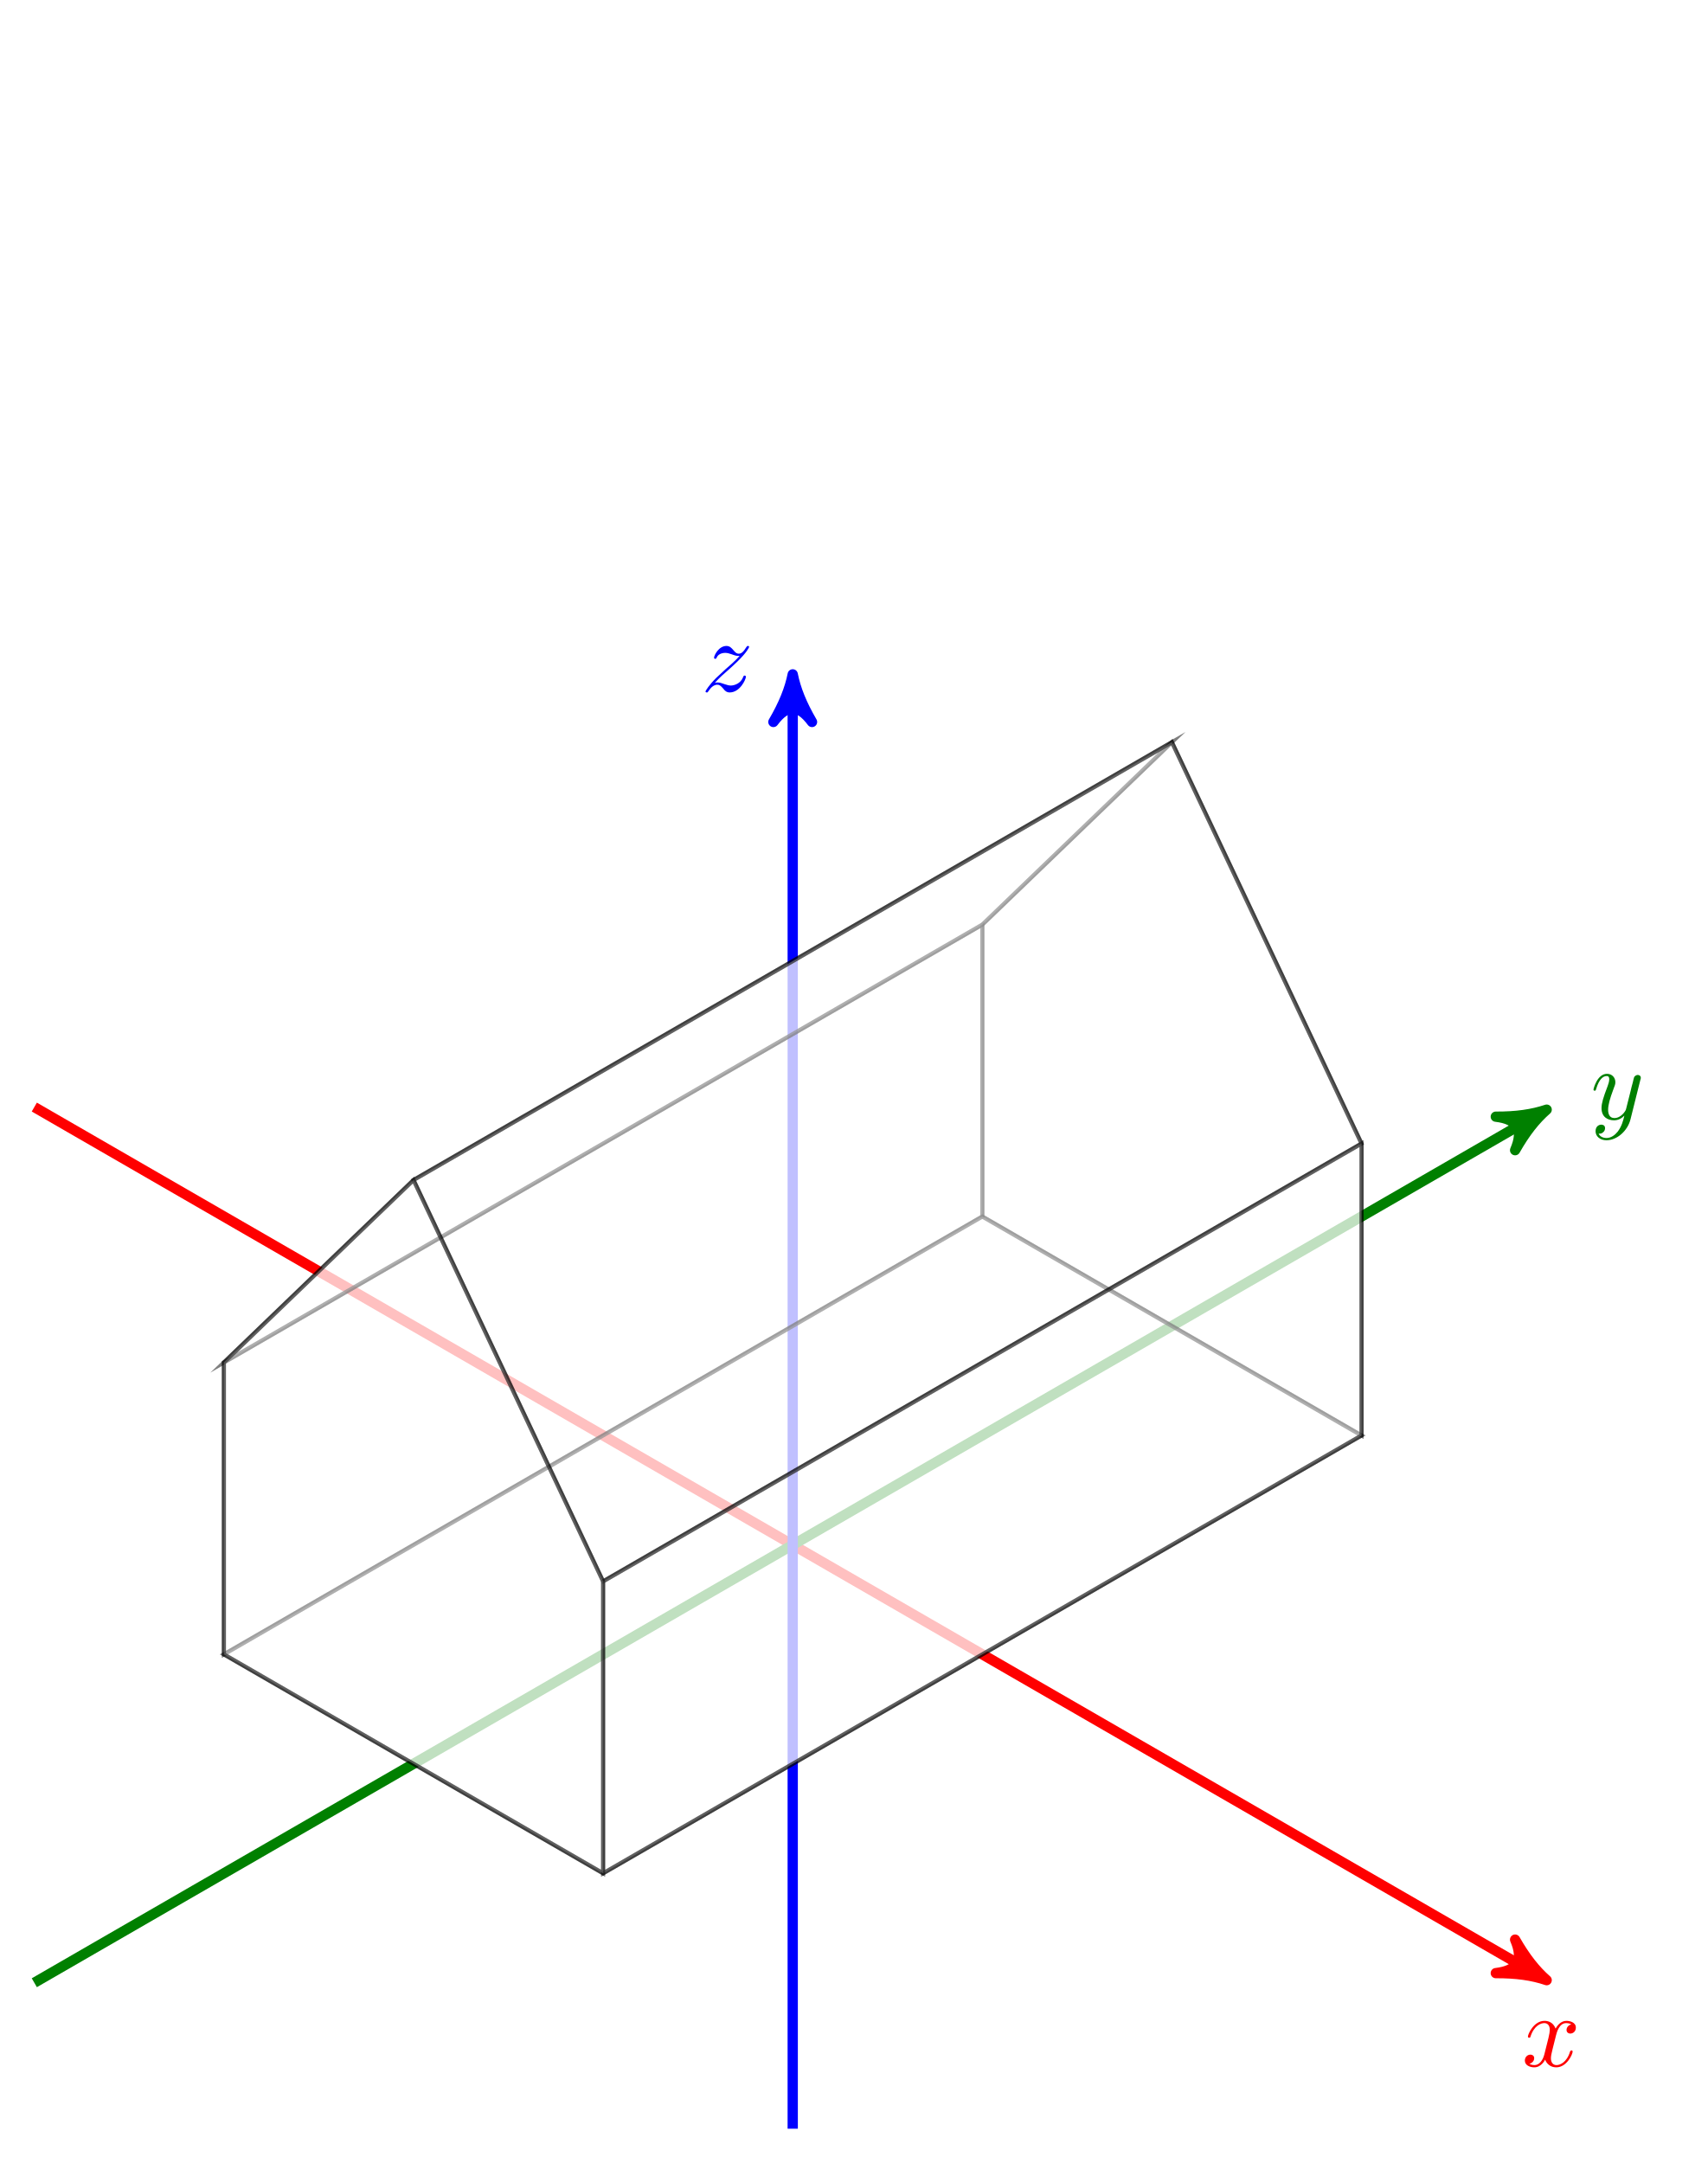
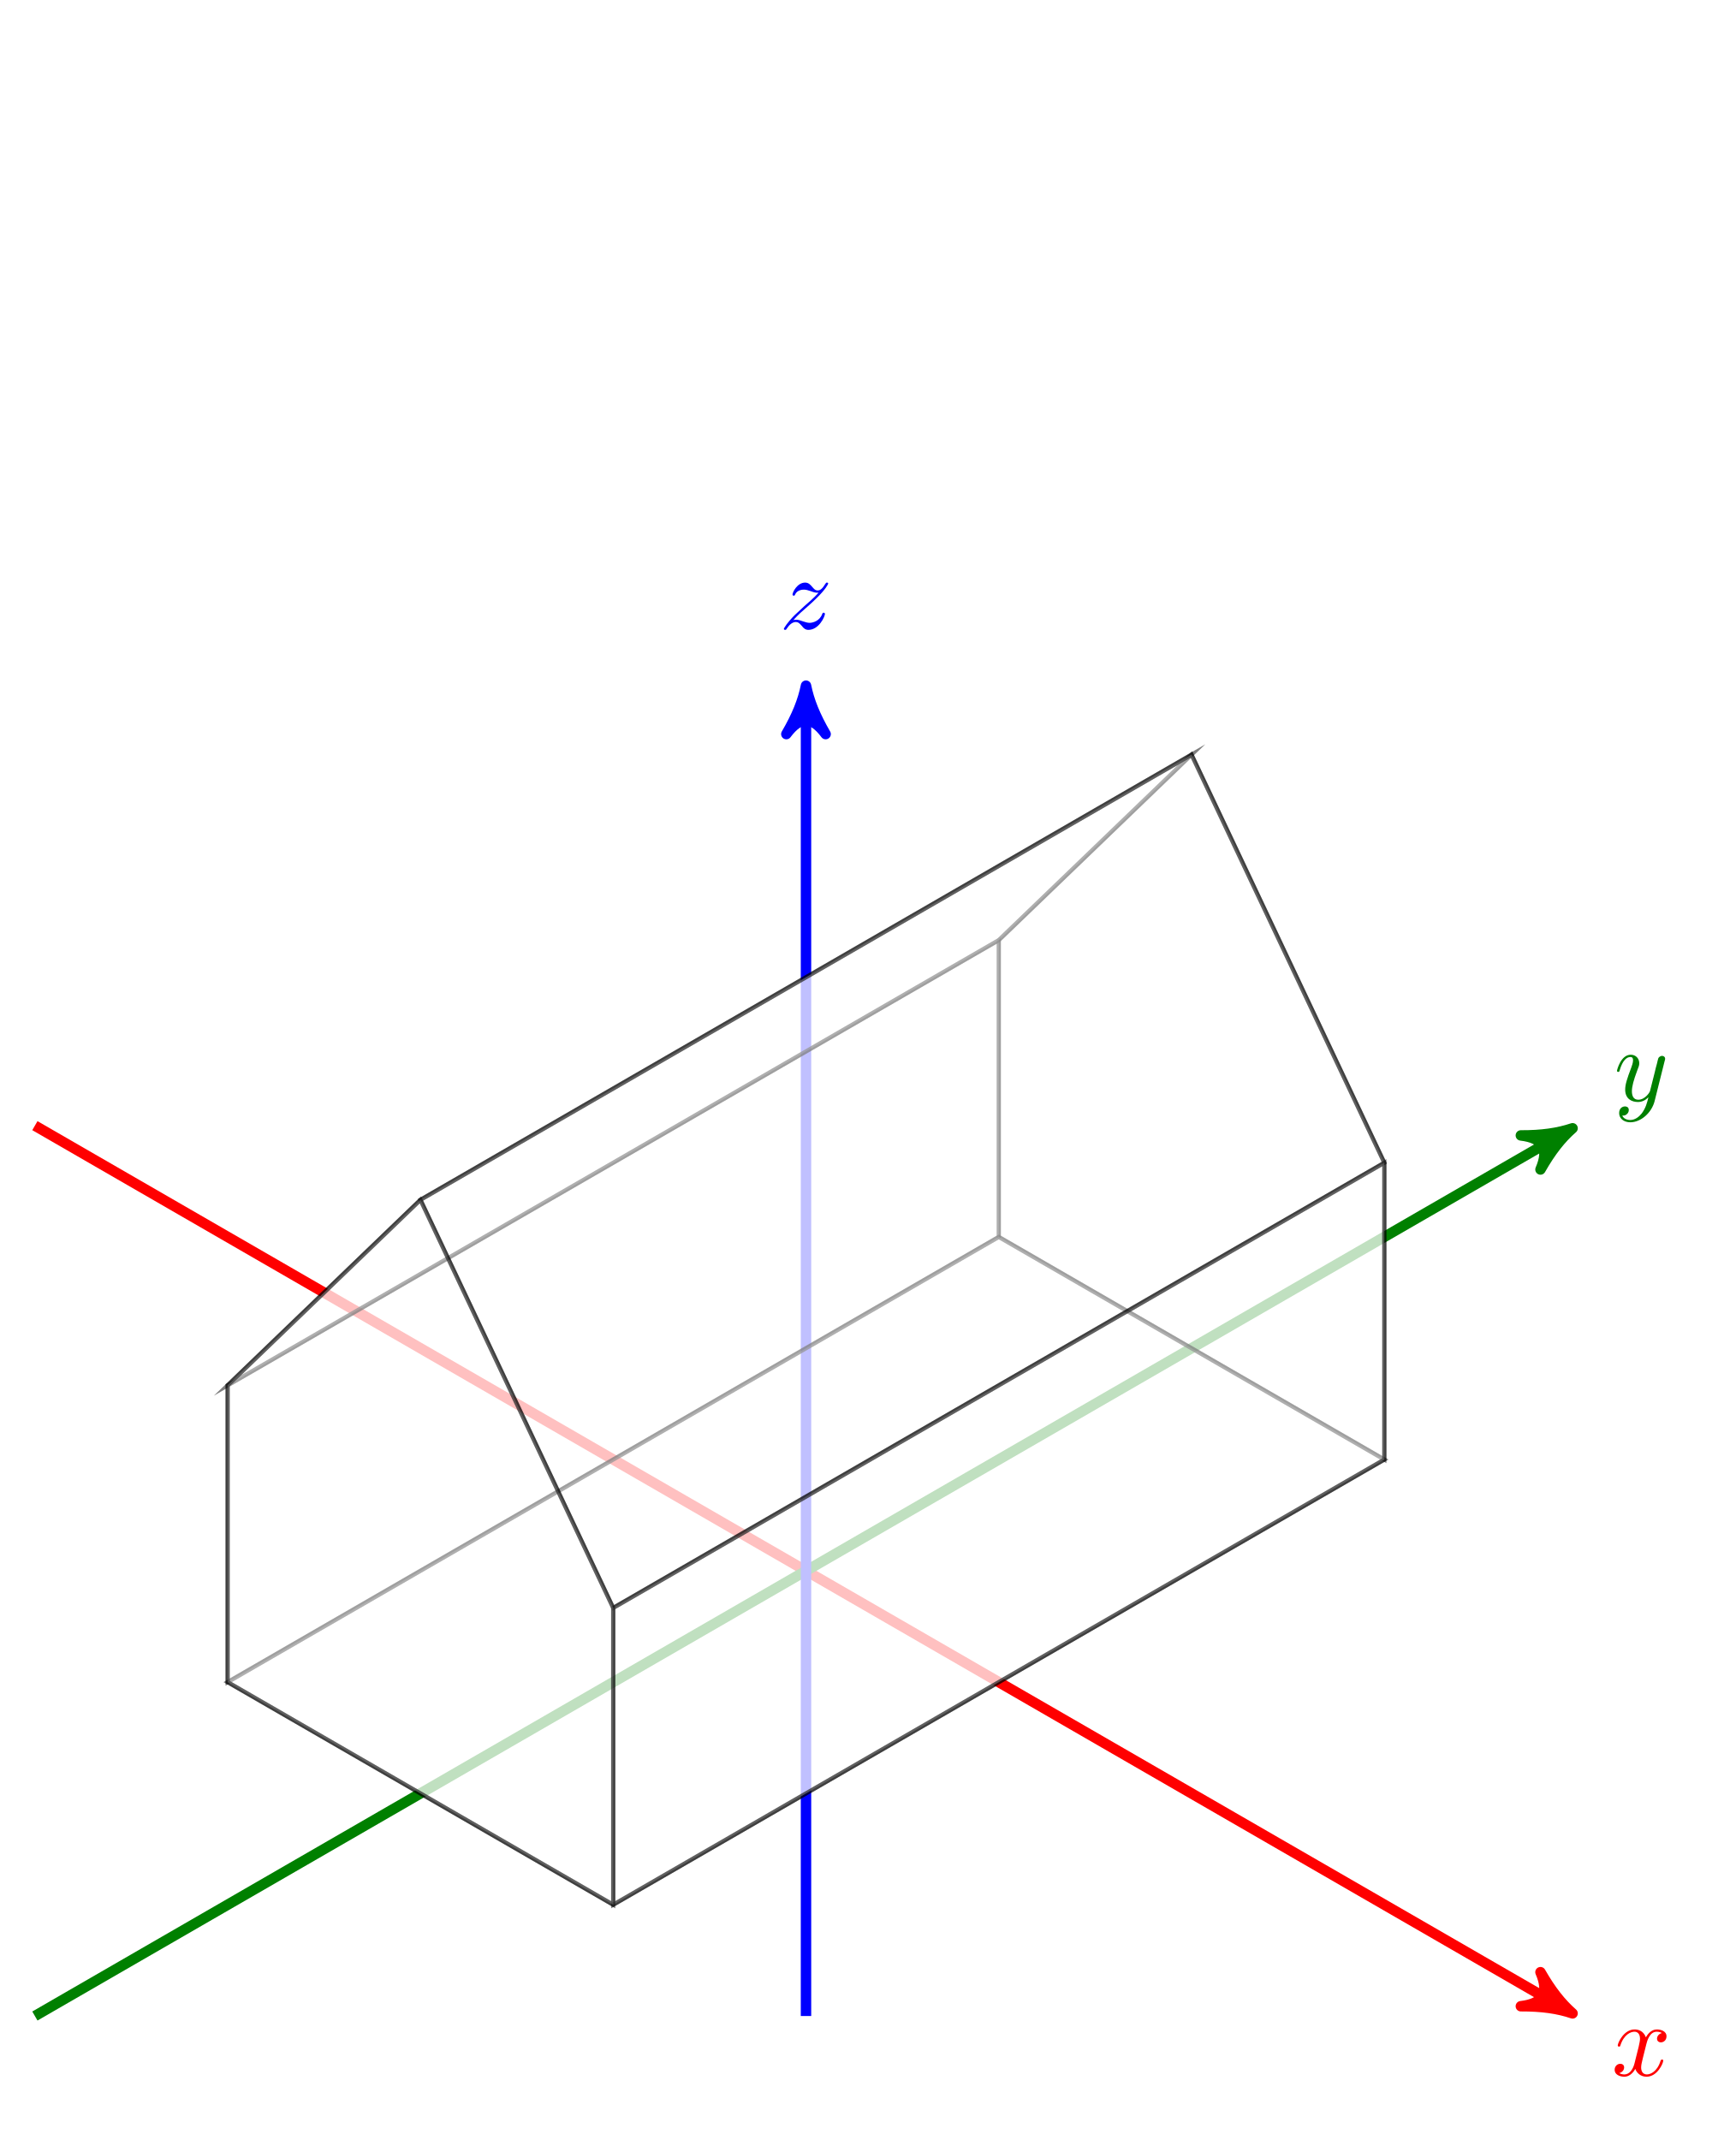
- <svg xmlns="http://www.w3.org/2000/svg" xmlns:xlink="http://www.w3.org/1999/xlink" width="165.84pt" height="210.057pt" viewBox="0 0 165.84 210.057" version="1.1">
+ <svg xmlns="http://www.w3.org/2000/svg" xmlns:xlink="http://www.w3.org/1999/xlink" width="165.764pt" height="204.393pt" viewBox="0 0 165.764 204.393" version="1.1">
  <defs>
    <g>
      <symbol overflow="visible" id="glyph0-0">
        <path style="stroke:none;" d="" />
      </symbol>
      <symbol overflow="visible" id="glyph0-1">
        <path style="stroke:none;" d="M 3.328 -3.016 C 3.391 -3.266 3.625 -4.188 4.312 -4.188 C 4.359 -4.188 4.609 -4.188 4.812 -4.062 C 4.531 -4 4.344 -3.766 4.344 -3.516 C 4.344 -3.359 4.453 -3.172 4.719 -3.172 C 4.938 -3.172 5.25 -3.344 5.25 -3.75 C 5.25 -4.266 4.672 -4.406 4.328 -4.406 C 3.75 -4.406 3.406 -3.875 3.281 -3.656 C 3.031 -4.312 2.5 -4.406 2.203 -4.406 C 1.172 -4.406 0.594 -3.125 0.594 -2.875 C 0.594 -2.766 0.703 -2.766 0.719 -2.766 C 0.797 -2.766 0.828 -2.797 0.844 -2.875 C 1.188 -3.938 1.844 -4.188 2.188 -4.188 C 2.375 -4.188 2.719 -4.094 2.719 -3.516 C 2.719 -3.203 2.547 -2.547 2.188 -1.141 C 2.031 -0.531 1.672 -0.109 1.234 -0.109 C 1.172 -0.109 0.953 -0.109 0.734 -0.234 C 0.984 -0.297 1.203 -0.5 1.203 -0.781 C 1.203 -1.047 0.984 -1.125 0.844 -1.125 C 0.531 -1.125 0.297 -0.875 0.297 -0.547 C 0.297 -0.094 0.781 0.109 1.219 0.109 C 1.891 0.109 2.25 -0.594 2.266 -0.641 C 2.391 -0.281 2.75 0.109 3.344 0.109 C 4.375 0.109 4.938 -1.172 4.938 -1.422 C 4.938 -1.531 4.859 -1.531 4.828 -1.531 C 4.734 -1.531 4.719 -1.484 4.688 -1.422 C 4.359 -0.344 3.688 -0.109 3.375 -0.109 C 2.984 -0.109 2.828 -0.422 2.828 -0.766 C 2.828 -0.984 2.875 -1.203 2.984 -1.641 Z M 3.328 -3.016 " />
      </symbol>
      <symbol overflow="visible" id="glyph0-2">
        <path style="stroke:none;" d="M 4.844 -3.797 C 4.891 -3.938 4.891 -3.953 4.891 -4.031 C 4.891 -4.203 4.75 -4.297 4.594 -4.297 C 4.5 -4.297 4.344 -4.234 4.25 -4.094 C 4.234 -4.031 4.141 -3.734 4.109 -3.547 C 4.031 -3.297 3.969 -3.016 3.906 -2.75 L 3.453 -0.953 C 3.422 -0.812 2.984 -0.109 2.328 -0.109 C 1.828 -0.109 1.719 -0.547 1.719 -0.922 C 1.719 -1.375 1.891 -2 2.219 -2.875 C 2.375 -3.281 2.422 -3.391 2.422 -3.594 C 2.422 -4.031 2.109 -4.406 1.609 -4.406 C 0.656 -4.406 0.297 -2.953 0.297 -2.875 C 0.297 -2.766 0.391 -2.766 0.406 -2.766 C 0.516 -2.766 0.516 -2.797 0.562 -2.953 C 0.844 -3.891 1.234 -4.188 1.578 -4.188 C 1.656 -4.188 1.828 -4.188 1.828 -3.875 C 1.828 -3.625 1.719 -3.359 1.656 -3.172 C 1.25 -2.109 1.078 -1.547 1.078 -1.078 C 1.078 -0.188 1.703 0.109 2.297 0.109 C 2.688 0.109 3.016 -0.062 3.297 -0.344 C 3.172 0.172 3.047 0.672 2.656 1.203 C 2.391 1.531 2.016 1.828 1.562 1.828 C 1.422 1.828 0.969 1.797 0.797 1.406 C 0.953 1.406 1.094 1.406 1.219 1.281 C 1.328 1.203 1.422 1.062 1.422 0.875 C 1.422 0.562 1.156 0.531 1.062 0.531 C 0.828 0.531 0.5 0.688 0.5 1.172 C 0.5 1.672 0.938 2.047 1.562 2.047 C 2.578 2.047 3.609 1.141 3.891 0.016 Z M 4.844 -3.797 " />
      </symbol>
      <symbol overflow="visible" id="glyph0-3">
        <path style="stroke:none;" d="M 1.328 -0.828 C 1.859 -1.406 2.156 -1.656 2.516 -1.969 C 2.516 -1.969 3.125 -2.5 3.484 -2.859 C 4.438 -3.781 4.656 -4.266 4.656 -4.312 C 4.656 -4.406 4.562 -4.406 4.547 -4.406 C 4.469 -4.406 4.453 -4.391 4.391 -4.297 C 4.094 -3.812 3.891 -3.656 3.656 -3.656 C 3.406 -3.656 3.297 -3.812 3.141 -3.984 C 2.953 -4.203 2.781 -4.406 2.453 -4.406 C 1.703 -4.406 1.25 -3.484 1.25 -3.266 C 1.25 -3.219 1.281 -3.156 1.359 -3.156 C 1.453 -3.156 1.469 -3.203 1.5 -3.266 C 1.688 -3.734 2.266 -3.734 2.344 -3.734 C 2.547 -3.734 2.734 -3.672 2.969 -3.594 C 3.375 -3.438 3.484 -3.438 3.734 -3.438 C 3.375 -3.016 2.547 -2.297 2.359 -2.141 L 1.453 -1.297 C 0.781 -0.625 0.422 -0.062 0.422 0.016 C 0.422 0.109 0.531 0.109 0.547 0.109 C 0.625 0.109 0.641 0.094 0.703 -0.016 C 0.938 -0.375 1.234 -0.641 1.562 -0.641 C 1.781 -0.641 1.891 -0.547 2.141 -0.266 C 2.297 -0.047 2.484 0.109 2.766 0.109 C 3.766 0.109 4.344 -1.156 4.344 -1.422 C 4.344 -1.469 4.297 -1.531 4.219 -1.531 C 4.125 -1.531 4.109 -1.469 4.078 -1.391 C 3.844 -0.75 3.203 -0.562 2.875 -0.562 C 2.688 -0.562 2.5 -0.625 2.297 -0.688 C 1.953 -0.812 1.797 -0.859 1.594 -0.859 C 1.578 -0.859 1.422 -0.859 1.328 -0.828 Z M 1.328 -0.828 " />
      </symbol>
    </g>
+     <clipPath id="clip1">
+       <path d="M 0 93 L 164 93 L 164 204.395 L 0 204.395 Z M 0 93 " />
+     </clipPath>
+     <clipPath id="clip2">
+       <path d="M 0 94 L 164 94 L 164 204.395 L 0 204.395 Z M 0 94 " />
+     </clipPath>
  </defs>
  <g id="surface1">
-     <path style="fill:none;stroke-width:0.996;stroke-linecap:butt;stroke-linejoin:miter;stroke:rgb(100%,0%,0%);stroke-opacity:1;stroke-miterlimit:10;" d="M -73.647 42.519 L 72.216 -41.692 " transform="matrix(1,0,0,-1,76.979,150.031)" />
+     <g clip-path="url(#clip1)" clip-rule="nonzero">
+       <path style="fill:none;stroke-width:0.996;stroke-linecap:butt;stroke-linejoin:miter;stroke:rgb(100%,0%,0%);stroke-opacity:1;stroke-miterlimit:10;" d="M -73.647 42.519 L 72.216 -41.692 " transform="matrix(1,0,0,-1,76.979,150.031)" />
+     </g>
    <path style="fill-rule:nonzero;fill:rgb(100%,0%,0%);fill-opacity:1;stroke-width:0.996;stroke-linecap:butt;stroke-linejoin:round;stroke:rgb(100%,0%,0%);stroke-opacity:1;stroke-miterlimit:10;" d="M 1.155 0.001 C -0.288 0.291 -1.735 0.867 -3.469 1.878 C -1.736 0.579 -1.734 -0.58 -3.466 -1.877 C -1.734 -0.869 -0.289 -0.287 1.155 0.001 Z M 1.155 0.001 " transform="matrix(0.86601,0.49998,0.49998,-0.86601,149.1941,191.7243)" />
    <g style="fill:rgb(100%,0%,0%);fill-opacity:1;">
-       <use xlink:href="#glyph0-1" x="147.779" y="200.658" />
+       <use xlink:href="#glyph0-1" x="153.916" y="198.239" />
    </g>
-     <path style="fill:none;stroke-width:0.996;stroke-linecap:butt;stroke-linejoin:miter;stroke:rgb(0%,50%,0%);stroke-opacity:1;stroke-miterlimit:10;" d="M -73.647 -42.52 L 72.216 41.695 " transform="matrix(1,0,0,-1,76.979,150.031)" />
+     <g clip-path="url(#clip2)" clip-rule="nonzero">
+       <path style="fill:none;stroke-width:0.996;stroke-linecap:butt;stroke-linejoin:miter;stroke:rgb(0%,50%,0%);stroke-opacity:1;stroke-miterlimit:10;" d="M -73.647 -42.52 L 72.216 41.695 " transform="matrix(1,0,0,-1,76.979,150.031)" />
+     </g>
    <path style="fill-rule:nonzero;fill:rgb(0%,50%,0%);fill-opacity:1;stroke-width:0.996;stroke-linecap:butt;stroke-linejoin:round;stroke:rgb(0%,50%,0%);stroke-opacity:1;stroke-miterlimit:10;" d="M 1.155 -0.002 C -0.287 0.29 -1.735 0.868 -3.466 1.877 C -1.734 0.579 -1.734 -0.576 -3.469 -1.879 C -1.734 -0.864 -0.287 -0.288 1.155 -0.002 Z M 1.155 -0.002 " transform="matrix(0.86601,-0.49998,-0.49998,-0.86601,149.1941,108.3377)" />
    <g style="fill:rgb(0%,50%,0%);fill-opacity:1;">
-       <use xlink:href="#glyph0-2" x="154.443" y="108.688" />
+       <use xlink:href="#glyph0-2" x="154.142" y="105.144" />
    </g>
-     <path style="fill:none;stroke-width:0.996;stroke-linecap:butt;stroke-linejoin:miter;stroke:rgb(0%,0%,100%);stroke-opacity:1;stroke-miterlimit:10;" d="M 0.001 -56.696 L 0.001 83.386 " transform="matrix(1,0,0,-1,76.979,150.031)" />
+     <path style="fill:none;stroke-width:0.996;stroke-linecap:butt;stroke-linejoin:miter;stroke:rgb(0%,0%,100%);stroke-opacity:1;stroke-miterlimit:10;" d="M 0.001 -42.52 L 0.001 83.386 " transform="matrix(1,0,0,-1,76.979,150.031)" />
    <path style="fill-rule:nonzero;fill:rgb(0%,0%,100%);fill-opacity:1;stroke-width:0.996;stroke-linecap:butt;stroke-linejoin:round;stroke:rgb(0%,0%,100%);stroke-opacity:1;stroke-miterlimit:10;" d="M 1.156 -0.001 C -0.289 0.288 -1.735 0.866 -3.469 1.877 C -1.735 0.577 -1.735 -0.58 -3.469 -1.876 C -1.735 -0.869 -0.289 -0.291 1.156 -0.001 Z M 1.156 -0.001 " transform="matrix(0,-1,-1,0,76.979,66.6444)" />
    <g style="fill:rgb(0%,0%,100%);fill-opacity:1;">
-       <use xlink:href="#glyph0-3" x="68.09" y="67.137" />
+       <use xlink:href="#glyph0-3" x="74.444" y="60.05" />
    </g>
    <path style="fill-rule:nonzero;fill:rgb(100%,100%,100%);fill-opacity:0.5;stroke-width:0.399;stroke-linecap:butt;stroke-linejoin:miter;stroke:rgb(0%,0%,0%);stroke-opacity:0.5;stroke-miterlimit:10;" d="M 55.236 10.629 L 18.412 31.89 L 18.412 60.238 L 36.822 77.953 L 55.236 38.976 Z M 55.236 10.629 " transform="matrix(1,0,0,-1,76.979,150.031)" />
    <path style="fill-rule:nonzero;fill:rgb(100%,100%,100%);fill-opacity:0.5;stroke-width:0.399;stroke-linecap:butt;stroke-linejoin:miter;stroke:rgb(0%,0%,0%);stroke-opacity:0.5;stroke-miterlimit:10;" d="M -55.237 -10.629 L -55.237 17.718 L 18.412 60.238 L 18.412 31.89 Z M -55.237 -10.629 " transform="matrix(1,0,0,-1,76.979,150.031)" />
    <path style="fill-rule:nonzero;fill:rgb(100%,100%,100%);fill-opacity:0.5;stroke-width:0.399;stroke-linecap:butt;stroke-linejoin:miter;stroke:rgb(0%,0%,0%);stroke-opacity:0.5;stroke-miterlimit:10;" d="M 18.412 60.238 L -55.237 17.718 L -36.823 35.433 L 36.822 77.953 Z M 18.412 60.238 " transform="matrix(1,0,0,-1,76.979,150.031)" />
    <path style="fill-rule:nonzero;fill:rgb(100%,100%,100%);fill-opacity:0.5;stroke-width:0.399;stroke-linecap:butt;stroke-linejoin:miter;stroke:rgb(0%,0%,0%);stroke-opacity:0.5;stroke-miterlimit:10;" d="M -55.237 -10.629 L -18.413 -31.891 L 55.236 10.629 L 18.412 31.89 Z M -55.237 -10.629 " transform="matrix(1,0,0,-1,76.979,150.031)" />
    <path style="fill-rule:nonzero;fill:rgb(100%,100%,100%);fill-opacity:0.5;stroke-width:0.399;stroke-linecap:butt;stroke-linejoin:miter;stroke:rgb(0%,0%,0%);stroke-opacity:0.5;stroke-miterlimit:10;" d="M -18.413 -3.543 L 55.236 38.976 L 36.822 77.953 L -36.823 35.433 Z M -18.413 -3.543 " transform="matrix(1,0,0,-1,76.979,150.031)" />
    <path style="fill-rule:nonzero;fill:rgb(100%,100%,100%);fill-opacity:0.5;stroke-width:0.399;stroke-linecap:butt;stroke-linejoin:miter;stroke:rgb(0%,0%,0%);stroke-opacity:0.5;stroke-miterlimit:10;" d="M -18.413 -31.891 L 55.236 10.629 L 55.236 38.976 L -18.413 -3.543 Z M -18.413 -31.891 " transform="matrix(1,0,0,-1,76.979,150.031)" />
    <path style="fill-rule:nonzero;fill:rgb(100%,100%,100%);fill-opacity:0.5;stroke-width:0.399;stroke-linecap:butt;stroke-linejoin:miter;stroke:rgb(0%,0%,0%);stroke-opacity:0.5;stroke-miterlimit:10;" d="M -55.237 -10.629 L -18.413 -31.891 L -18.413 -3.543 L -36.823 35.433 L -55.237 17.718 Z M -55.237 -10.629 " transform="matrix(1,0,0,-1,76.979,150.031)" />
  </g>
</svg>
